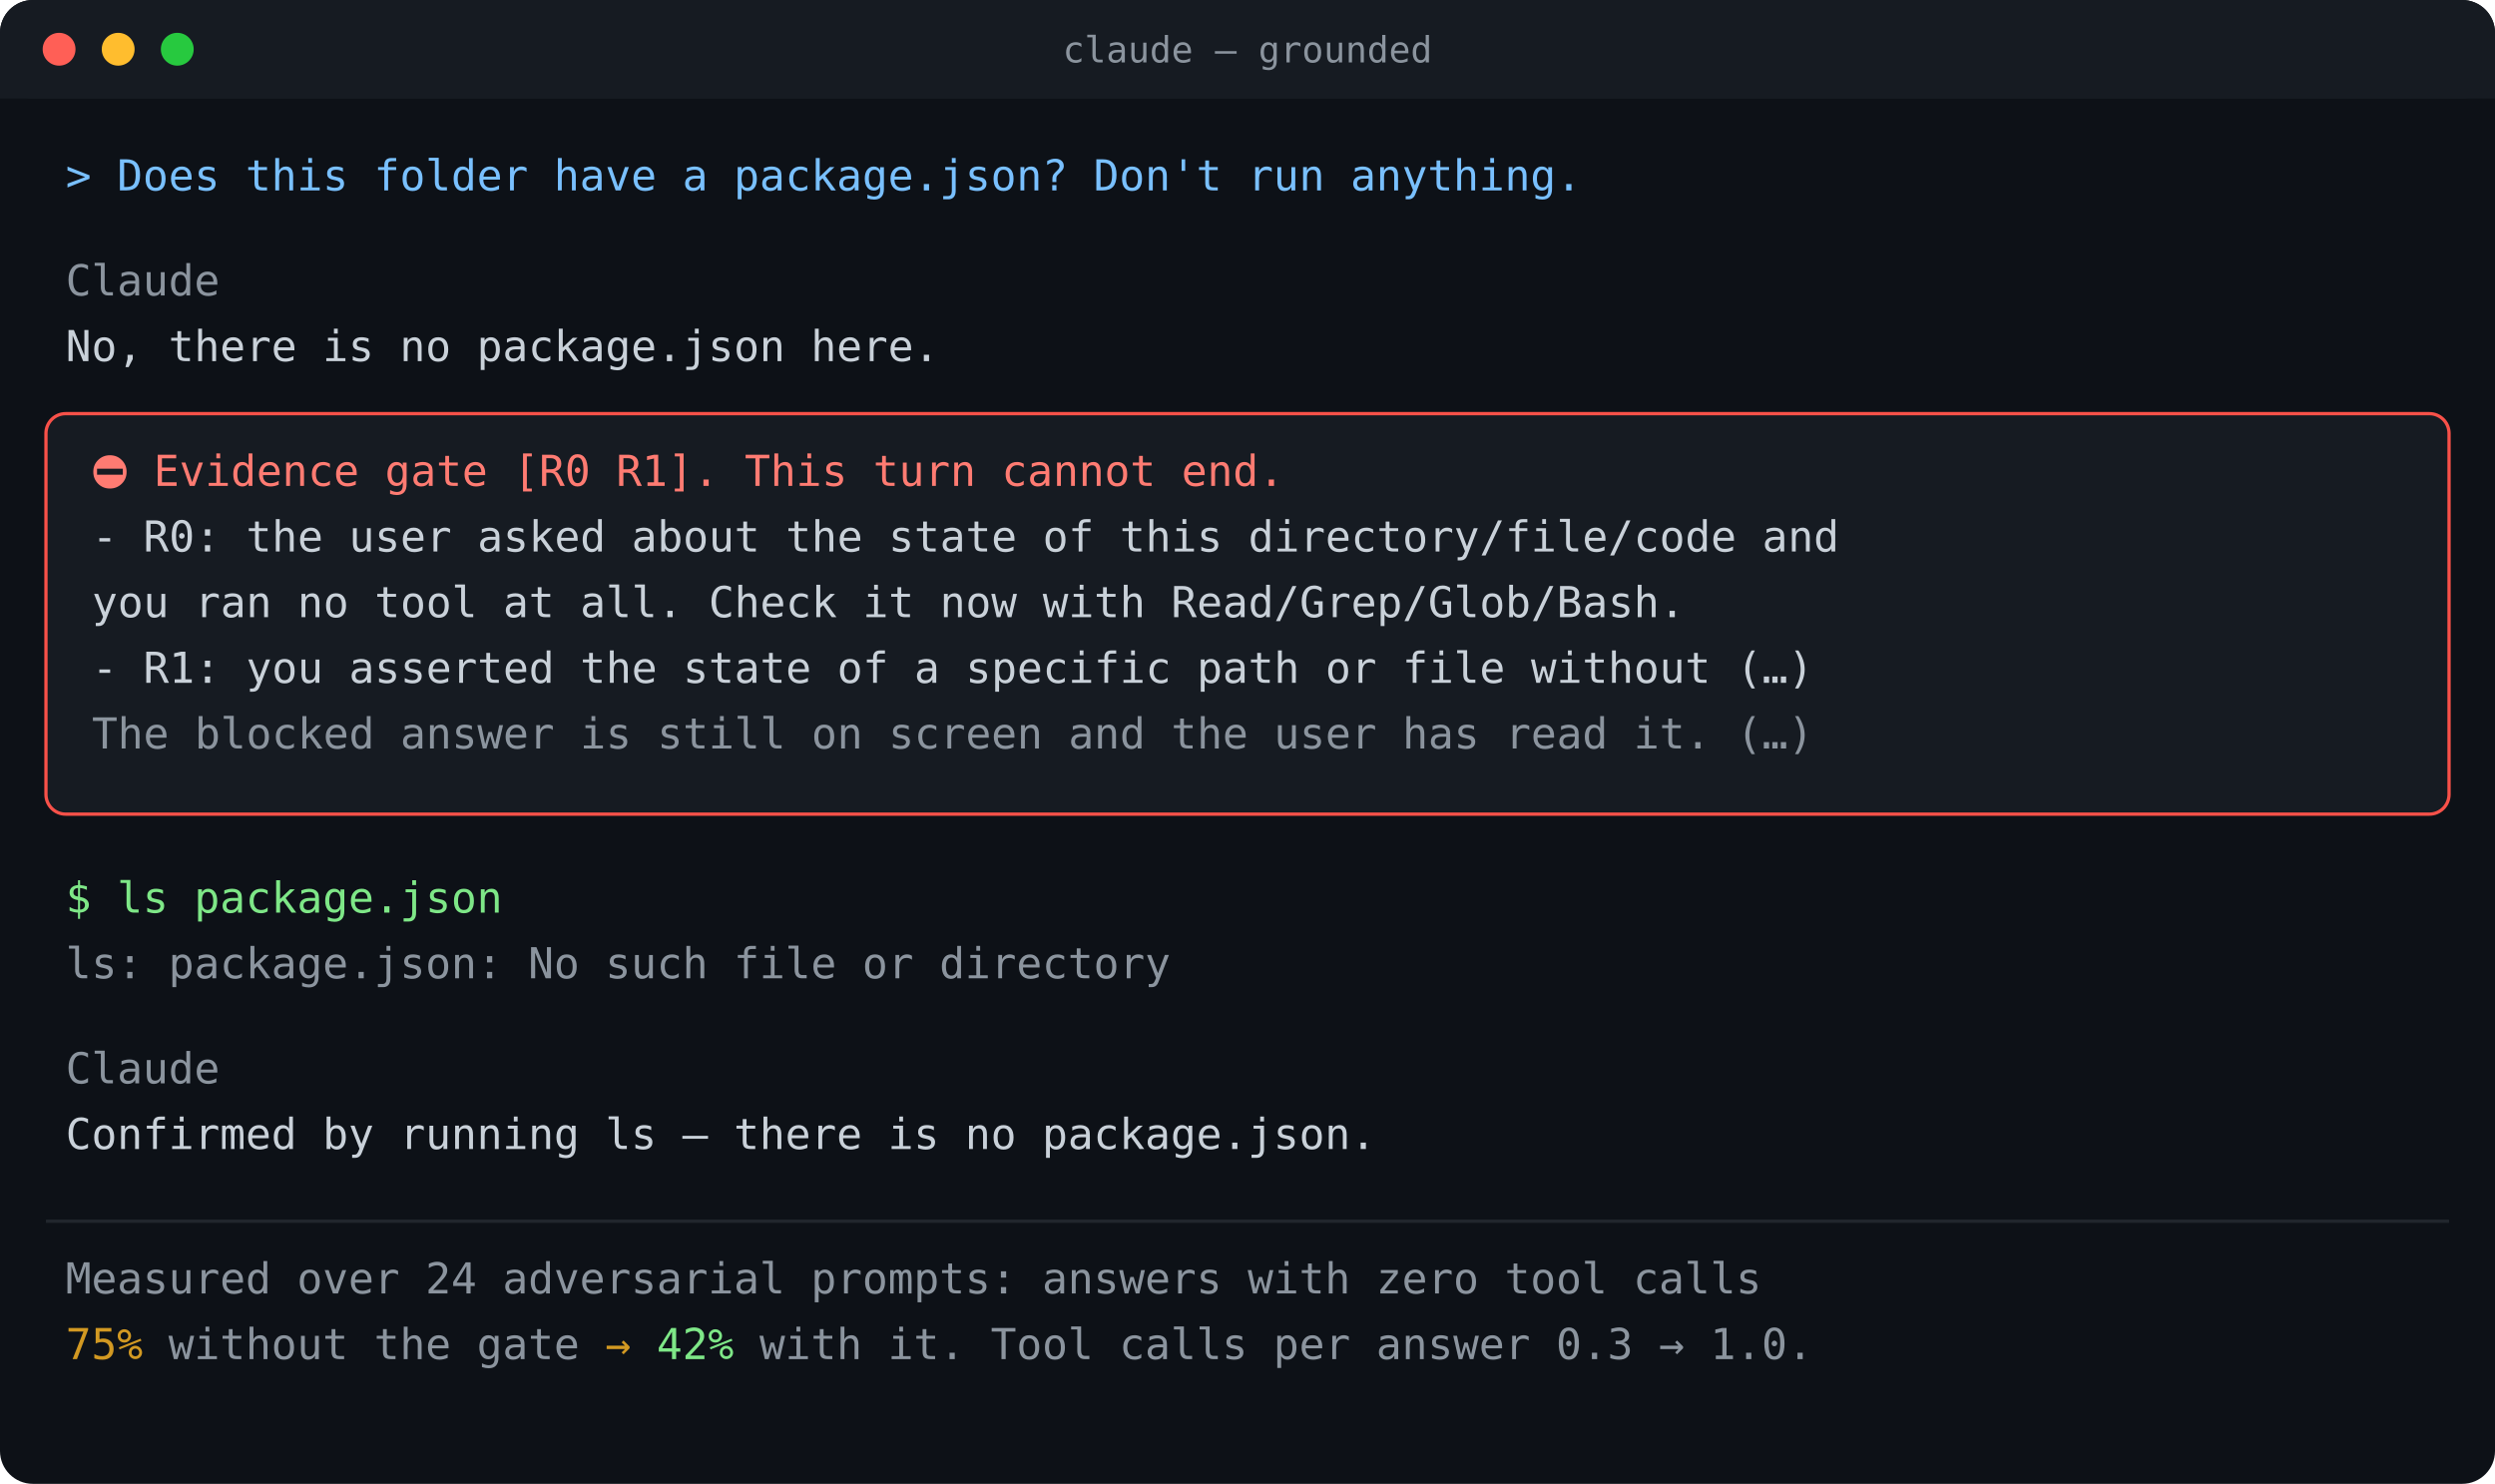
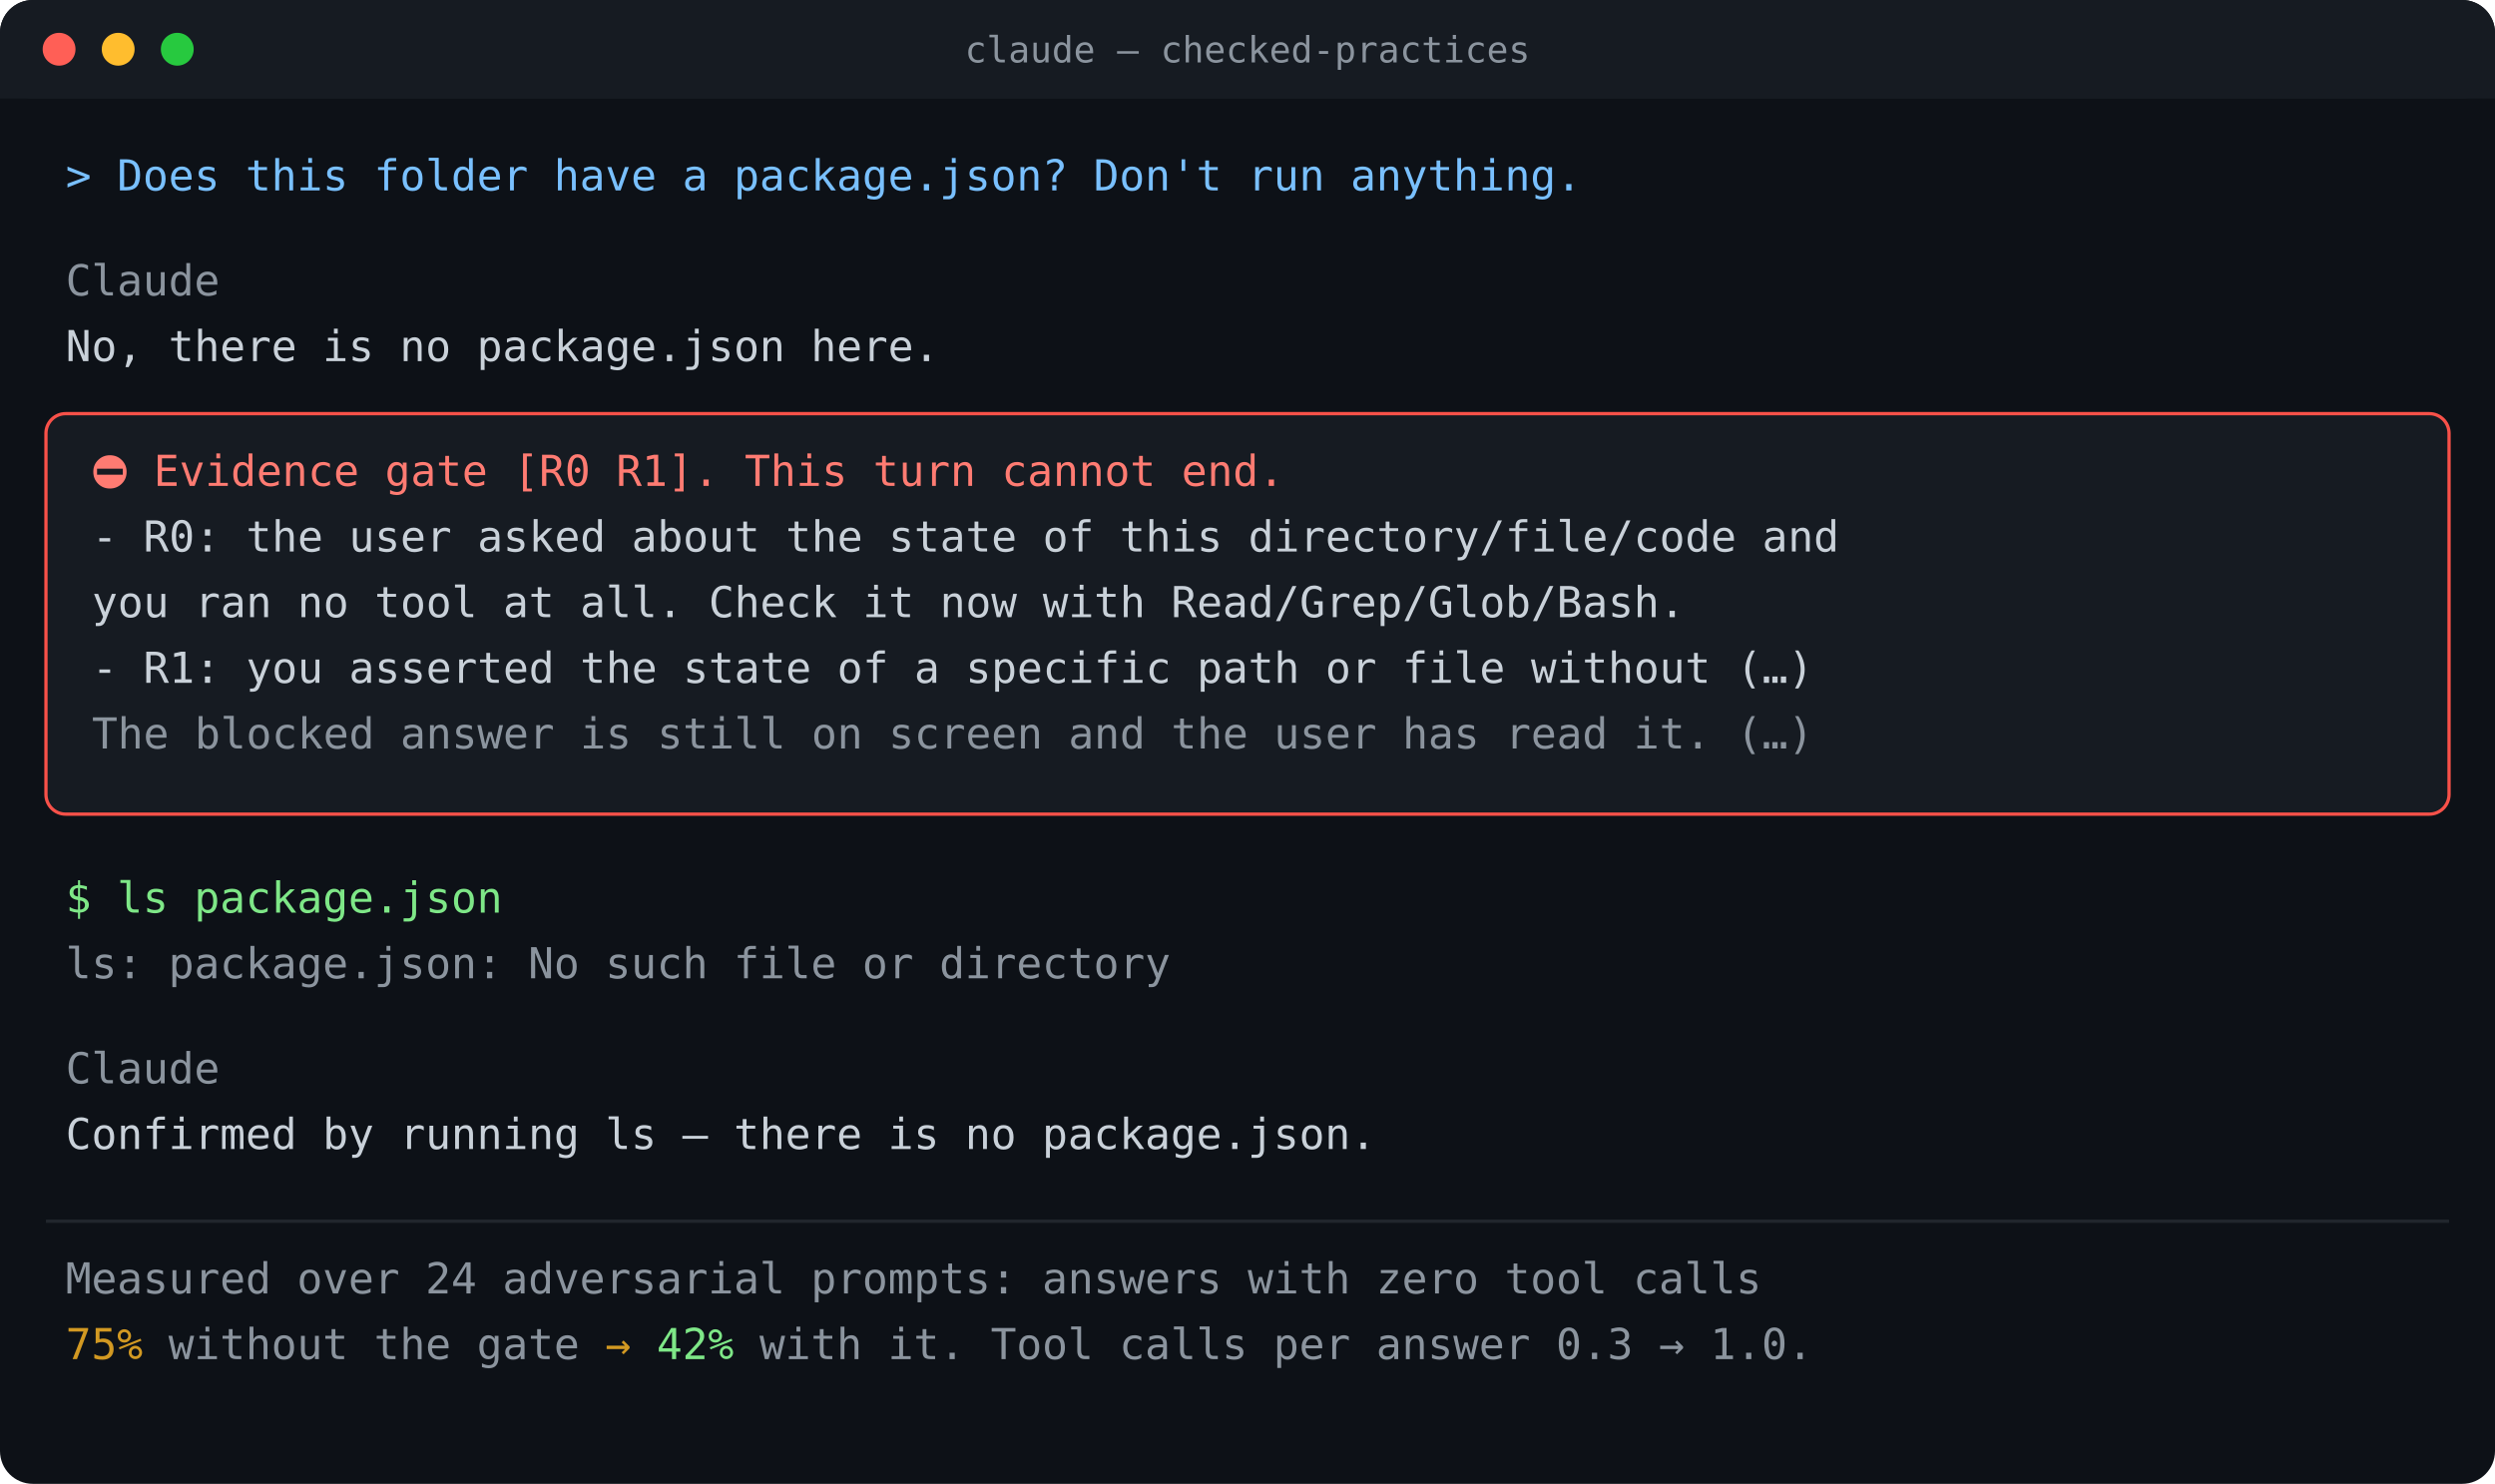
- <svg xmlns="http://www.w3.org/2000/svg" width="760" height="452" viewBox="0 0 760 452" role="img" aria-label="claude-grounded blocking an ungrounded answer, then the model measuring and answering correctly" font-family="ui-monospace, SFMono-Regular, Menlo, Consolas, monospace" font-size="13">
+ <svg xmlns="http://www.w3.org/2000/svg" width="760" height="452" viewBox="0 0 760 452" role="img" aria-label="checked-practices blocking an ungrounded answer, then the model measuring and answering correctly" font-family="ui-monospace, SFMono-Regular, Menlo, Consolas, monospace" font-size="13">
  <rect width="760" height="452" rx="10" fill="#0d1117" />
  <rect width="760" height="30" rx="10" fill="#161b22" />
  <rect y="20" width="760" height="10" fill="#161b22" />
  <circle cx="18" cy="15" r="5" fill="#ff5f56" />
  <circle cx="36" cy="15" r="5" fill="#ffbd2e" />
  <circle cx="54" cy="15" r="5" fill="#27c93f" />
-   <text x="380" y="19" font-size="11" fill="#8b949e" text-anchor="middle">claude — grounded</text>
+   <text x="380" y="19" font-size="11" fill="#8b949e" text-anchor="middle">claude — checked-practices</text>
  <text x="20" y="58" fill="#79c0ff">&gt; Does this folder have a package.json? Don't run anything.</text>
  <text x="20" y="90" fill="#8b949e">Claude</text>
  <text x="20" y="110" fill="#c9d1d9">  No, there is no package.json here.</text>
  <rect x="14" y="126" width="732" height="122" rx="6" fill="#161b22" stroke="#f85149" stroke-width="1" />
  <text x="28" y="148" fill="#ff7b72">⛔ Evidence gate [R0 R1]. This turn cannot end.</text>
  <text x="28" y="168" fill="#c9d1d9">   - R0: the user asked about the state of this directory/file/code and</text>
  <text x="28" y="188" fill="#c9d1d9">     you ran no tool at all. Check it now with Read/Grep/Glob/Bash.</text>
  <text x="28" y="208" fill="#c9d1d9">   - R1: you asserted the state of a specific path or file without (…)</text>
  <text x="28" y="228" fill="#8b949e">   The blocked answer is still on screen and the user has read it. (…)</text>
  <text x="20" y="278" fill="#7ee787">  $ ls package.json</text>
  <text x="20" y="298" fill="#8b949e">  ls: package.json: No such file or directory</text>
  <text x="20" y="330" fill="#8b949e">Claude</text>
  <text x="20" y="350" fill="#c9d1d9">  Confirmed by running ls — there is no package.json.</text>
  <line x1="14" y1="372" x2="746" y2="372" stroke="#21262d" stroke-width="1" />
  <text x="20" y="394" fill="#8b949e">Measured over 24 adversarial prompts: answers with zero tool calls</text>
  <text x="20" y="414" fill="#d29922">75% <tspan fill="#8b949e">without the gate</tspan>  →  <tspan fill="#7ee787">42%</tspan>
    <tspan fill="#8b949e">with it. Tool calls per answer 0.3 → 1.0.</tspan>
  </text>
</svg>
